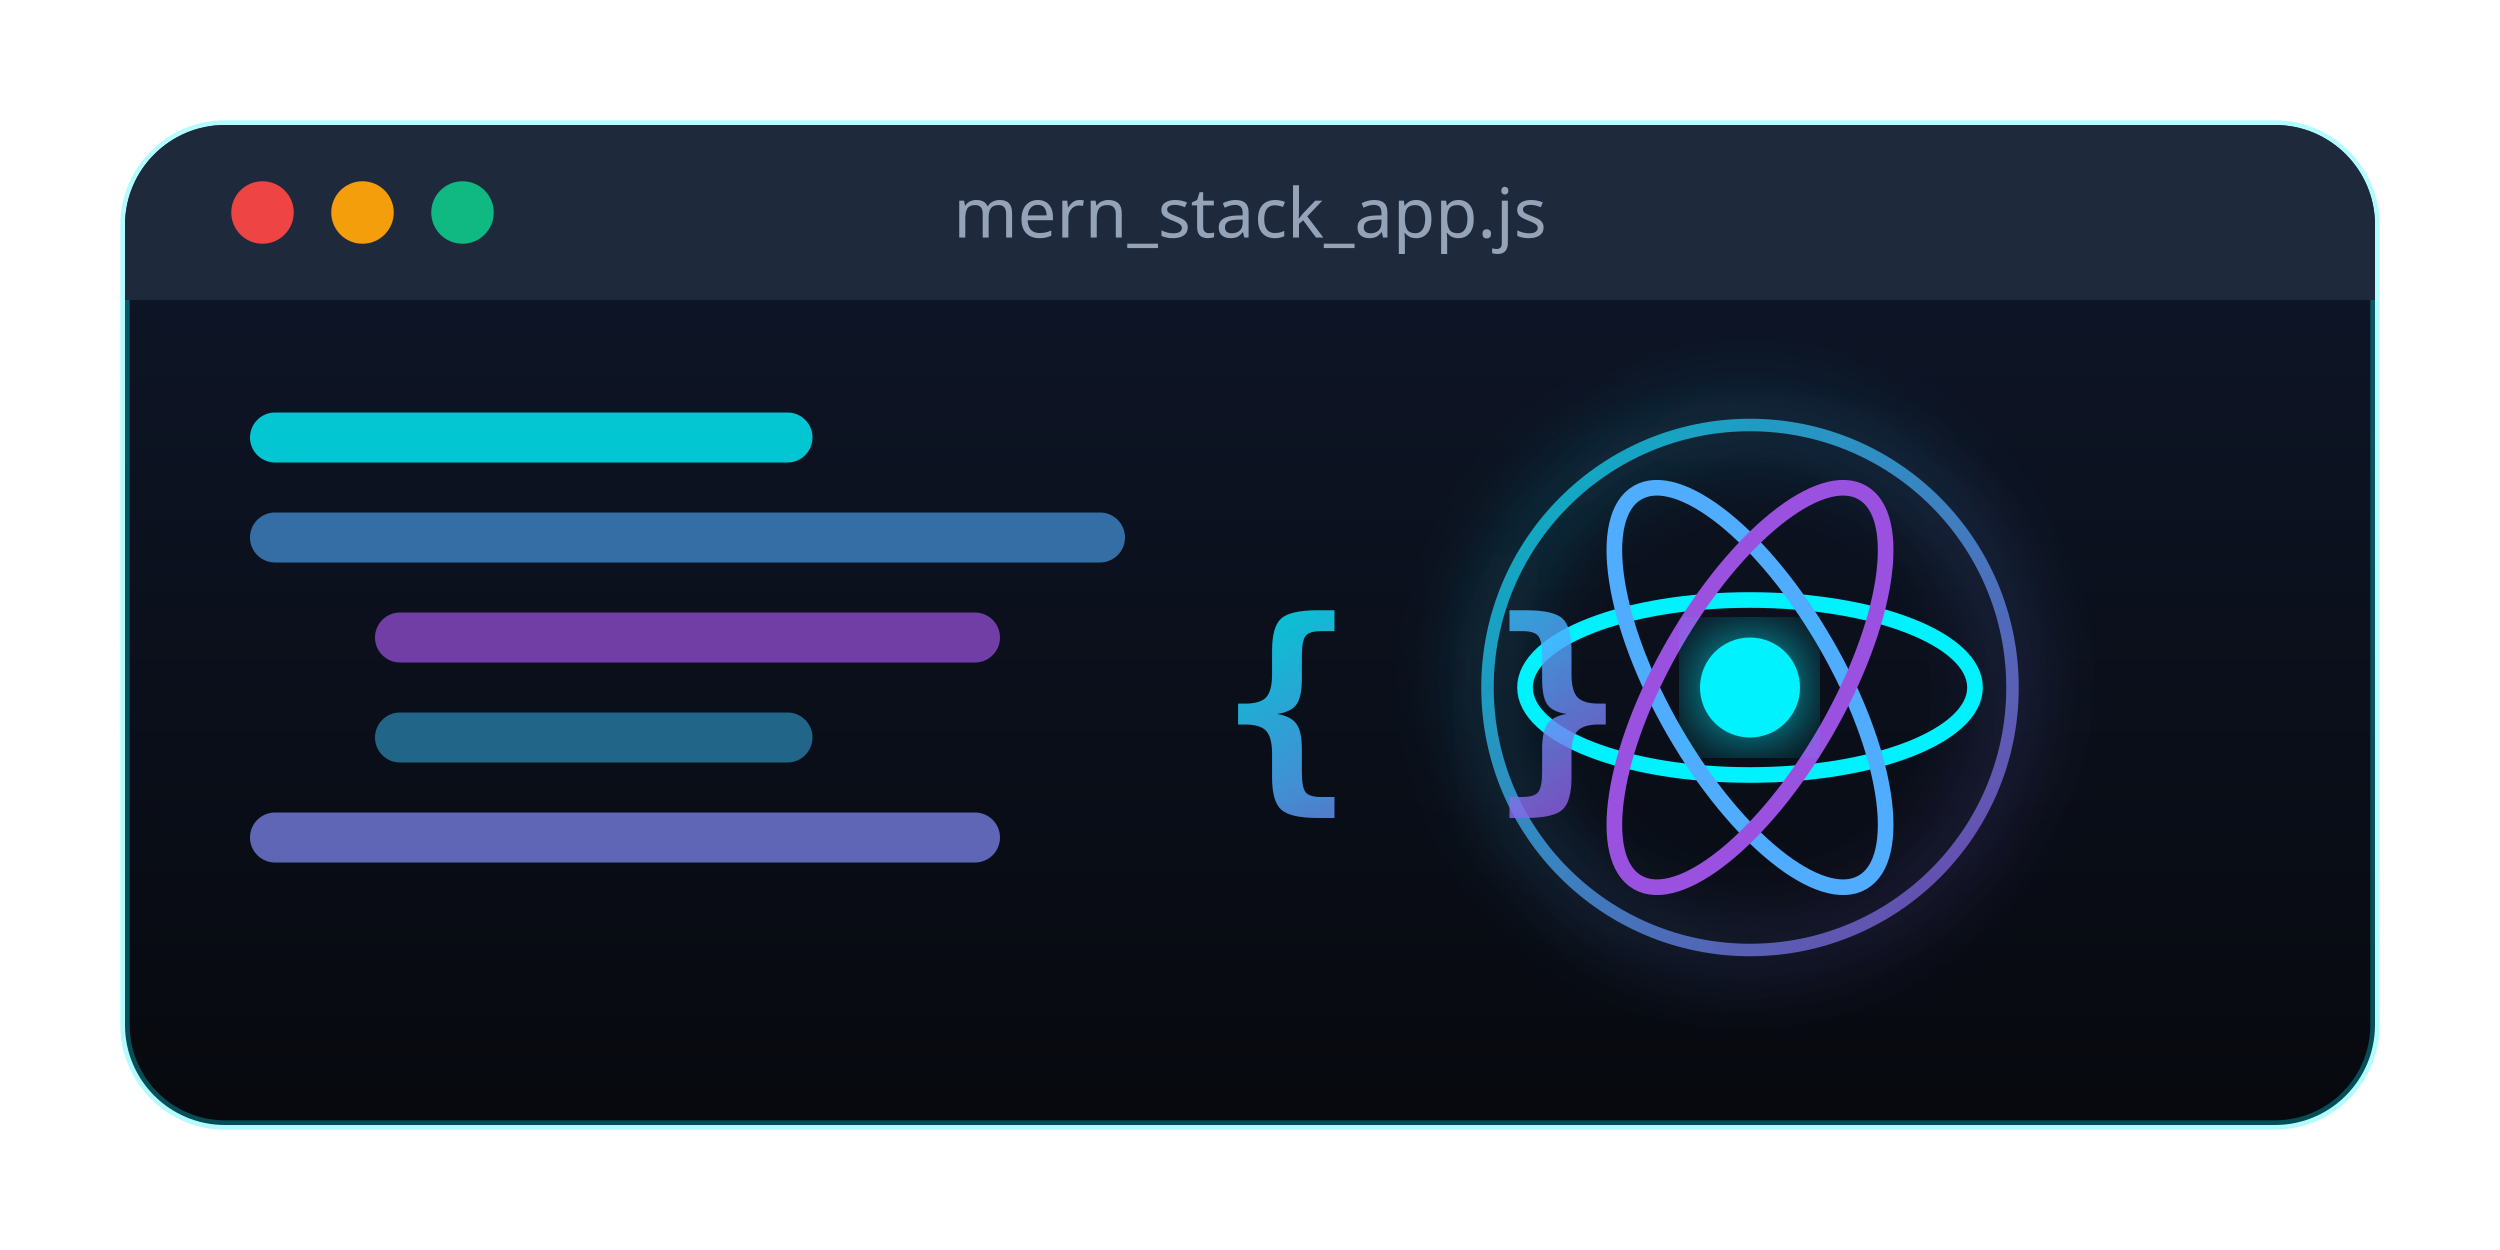
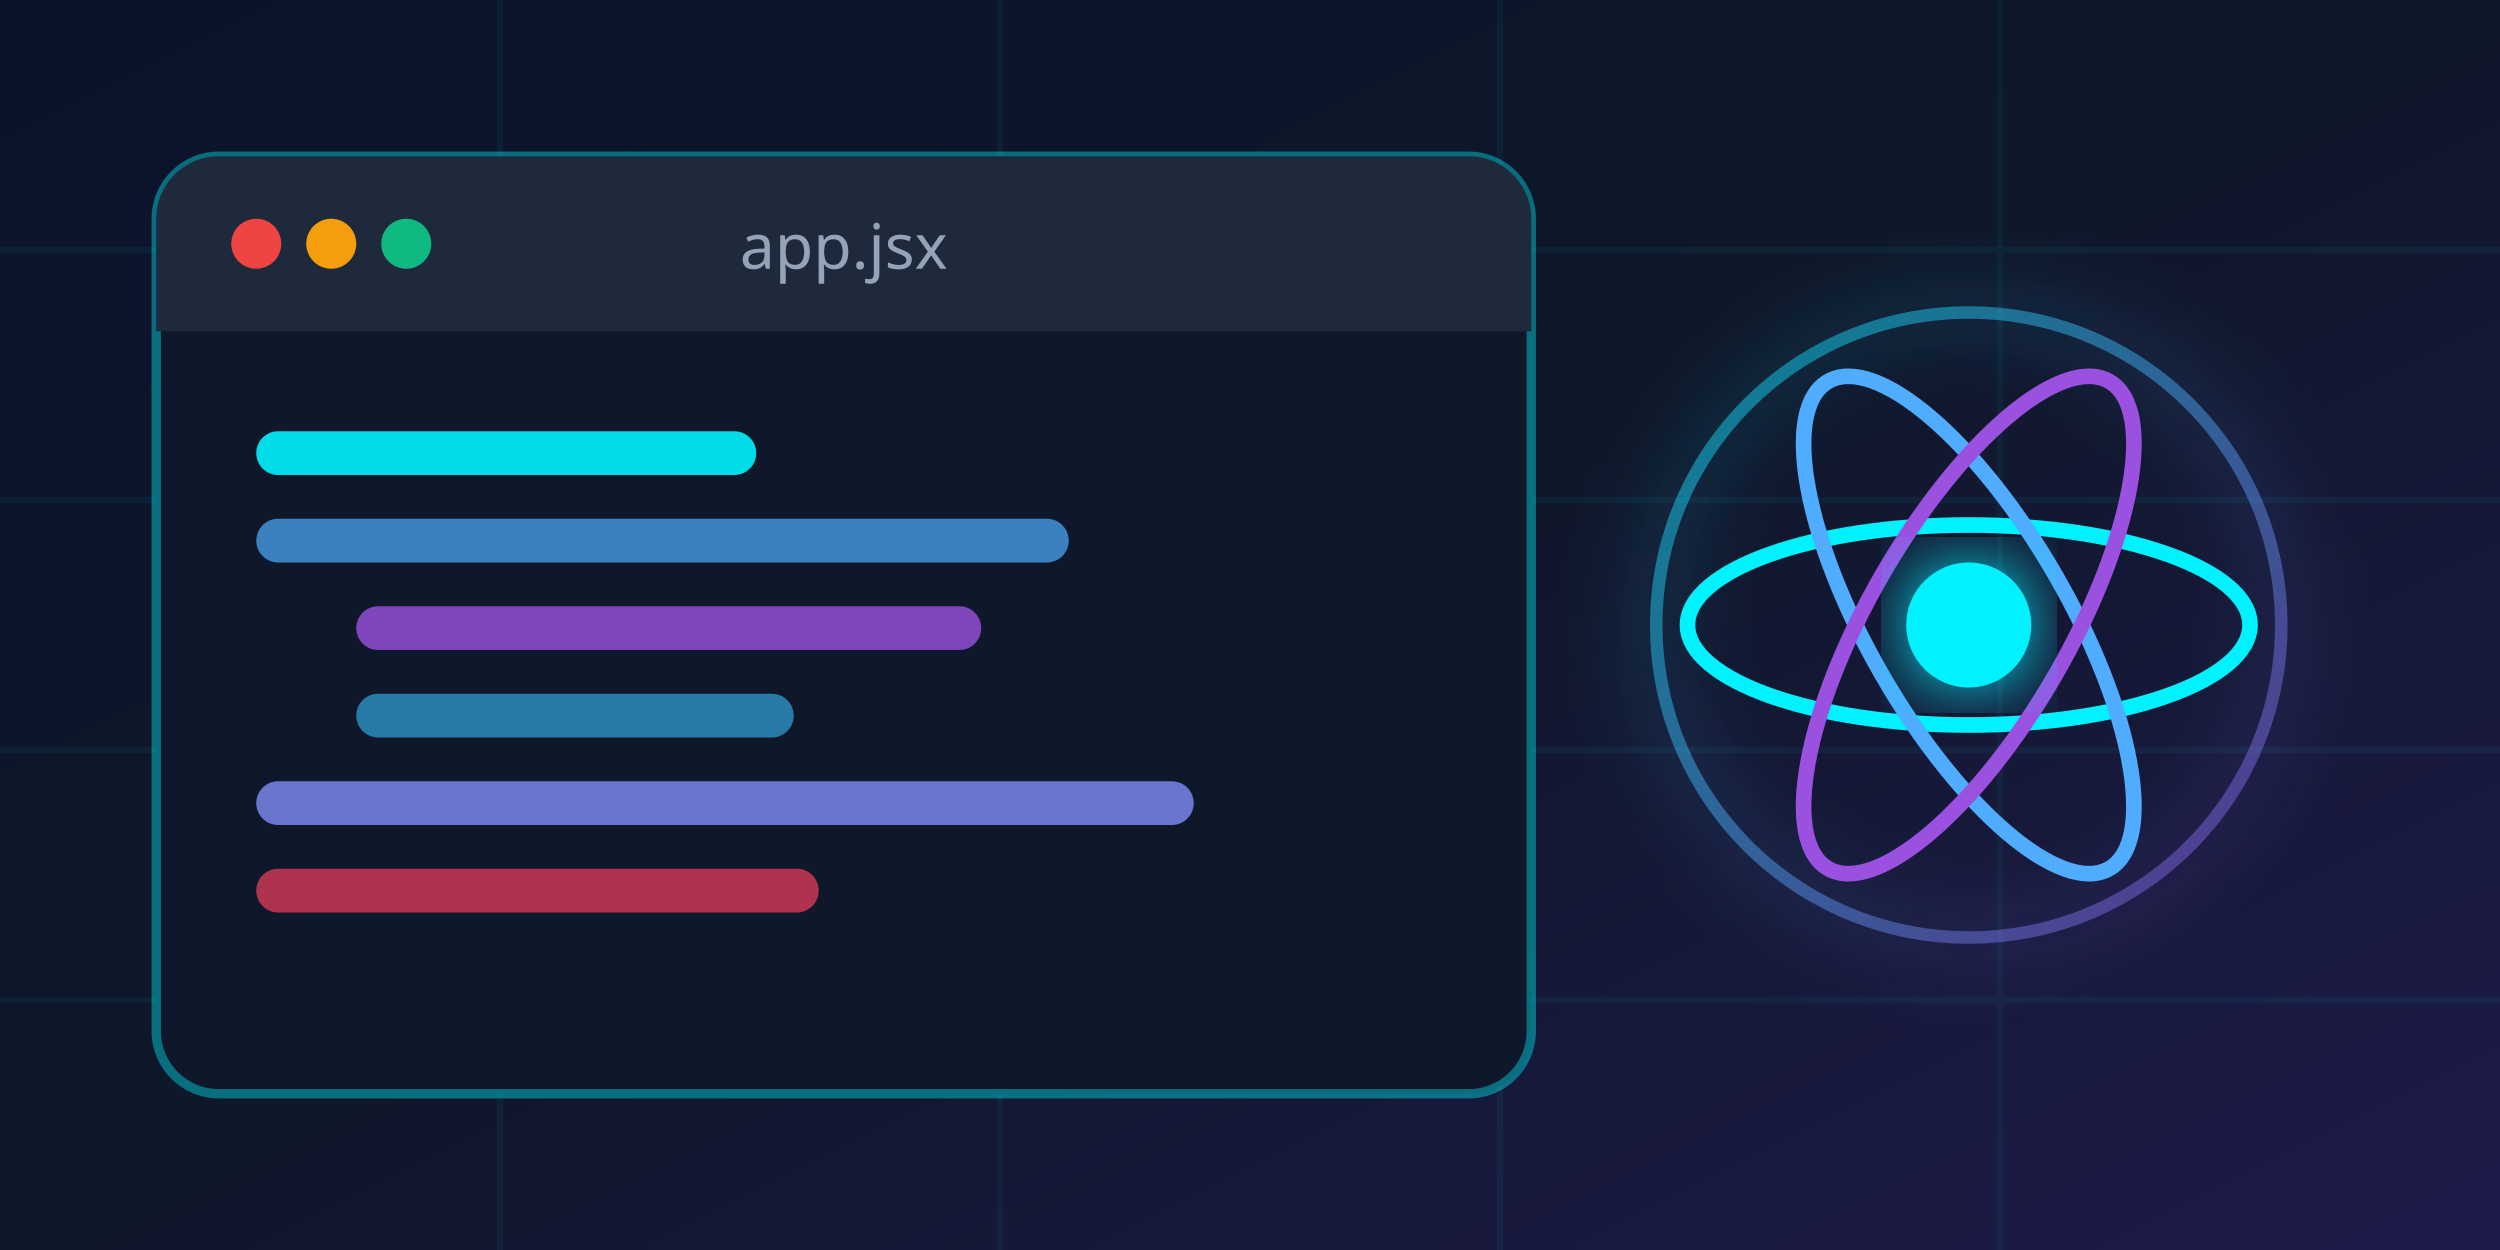
- <svg xmlns="http://www.w3.org/2000/svg" viewBox="0 0 400 200" width="100%" height="100%">
+ <svg xmlns="http://www.w3.org/2000/svg" viewBox="0 0 400 200" width="100%" height="100%" preserveAspectRatio="xMidYMid slice">
  <defs>
    <linearGradient id="devGrad" x1="0%" y1="0%" x2="100%" y2="100%">
-       <stop offset="0%" stop-color="#00F2FE" stop-opacity="0.9" />
-       <stop offset="50%" stop-color="#4FACFE" stop-opacity="0.9" />
-       <stop offset="100%" stop-color="#9B51E0" stop-opacity="0.9" />
+       <stop offset="0%" stop-color="#00F2FE" />
+       <stop offset="50%" stop-color="#4FACFE" />
+       <stop offset="100%" stop-color="#9B51E0" />
    </linearGradient>
-     <linearGradient id="bgDev" x1="0%" y1="0%" x2="0%" y2="100%">
-       <stop offset="0%" stop-color="#0F172A" />
-       <stop offset="100%" stop-color="#07090E" />
+     <linearGradient id="bgDev" x1="0%" y1="0%" x2="100%" y2="100%">
+       <stop offset="0%" stop-color="#0B132B" />
+       <stop offset="50%" stop-color="#0F172A" />
+       <stop offset="100%" stop-color="#1E1B4B" />
    </linearGradient>
    <filter id="glowDev" x="-20%" y="-20%" width="140%" height="140%">
      <feGaussianBlur stdDeviation="6" result="blur" />
      <feComposite in="SourceGraphic" in2="blur" operator="over" />
    </filter>
  </defs>
-   <rect x="20" y="20" width="360" height="160" rx="16" fill="url(#bgDev)" stroke="#00F2FE" stroke-opacity="0.3" stroke-width="1.5" />
-   <path d="M 20 36 C 20 27.16 27.16 20 36 20 L 364 20 C 372.84 20 380 27.16 380 36 L 380 48 L 20 48 Z" fill="#1E293B" />
-   <circle cx="42" cy="34" r="5" fill="#EF4444" />
-   <circle cx="58" cy="34" r="5" fill="#F59E0B" />
-   <circle cx="74" cy="34" r="5" fill="#10B981" />
-   <text x="200" y="38" font-family="system-ui, sans-serif" font-size="11" fill="#94A3B8" text-anchor="middle">mern_stack_app.js</text>
-   <rect x="40" y="66" width="90" height="8" rx="4" fill="#00F2FE" opacity="0.8" />
-   <rect x="40" y="82" width="140" height="8" rx="4" fill="#4FACFE" opacity="0.6" />
-   <rect x="60" y="98" width="100" height="8" rx="4" fill="#9B51E0" opacity="0.7" />
-   <rect x="60" y="114" width="70" height="8" rx="4" fill="#38BDF8" opacity="0.5" />
-   <rect x="40" y="130" width="120" height="8" rx="4" fill="#818CF8" opacity="0.7" />
-   <g transform="translate(280, 110)">
-     <circle cx="0" cy="0" r="42" fill="none" stroke="url(#devGrad)" stroke-width="2" filter="url(#glowDev)" opacity="0.8" />
-     <ellipse cx="0" cy="0" rx="36" ry="14" fill="none" stroke="#00F2FE" stroke-width="2.5" transform="rotate(0)" />
-     <ellipse cx="0" cy="0" rx="36" ry="14" fill="none" stroke="#4FACFE" stroke-width="2.5" transform="rotate(60)" />
-     <ellipse cx="0" cy="0" rx="36" ry="14" fill="none" stroke="#9B51E0" stroke-width="2.5" transform="rotate(120)" />
-     <circle cx="0" cy="0" r="8" fill="#00F2FE" filter="url(#glowDev)" />
+   <rect x="0" y="0" width="400" height="200" fill="url(#bgDev)" />
+   <path d="M 0 40 L 400 40 M 0 80 L 400 80 M 0 120 L 400 120 M 0 160 L 400 160 M 80 0 L 80 200 M 160 0 L 160 200 M 240 0 L 240 200 M 320 0 L 320 200" stroke="#00F2FE" stroke-opacity="0.05" stroke-width="1" />
+   <g transform="translate(25, 25)">
+     <rect x="0" y="0" width="220" height="150" rx="10" fill="#0F172A" stroke="#00F2FE" stroke-opacity="0.4" stroke-width="1.5" />
+     <path d="M 0 10 C 0 4.47 4.47 0 10 0 L 210 0 C 215.53 0 220 4.47 220 10 L 220 28 L 0 28 Z" fill="#1E293B" />
+     <circle cx="16" cy="14" r="4" fill="#EF4444" />
+     <circle cx="28" cy="14" r="4" fill="#F59E0B" />
+     <circle cx="40" cy="14" r="4" fill="#10B981" />
+     <text x="110" y="18" font-family="system-ui, sans-serif" font-size="10" fill="#94A3B8" text-anchor="middle">app.jsx</text>
+     <rect x="16" y="44" width="80" height="7" rx="3.5" fill="#00F2FE" opacity="0.9" />
+     <rect x="16" y="58" width="130" height="7" rx="3.5" fill="#4FACFE" opacity="0.7" />
+     <rect x="32" y="72" width="100" height="7" rx="3.5" fill="#9B51E0" opacity="0.8" />
+     <rect x="32" y="86" width="70" height="7" rx="3.5" fill="#38BDF8" opacity="0.6" />
+     <rect x="16" y="100" width="150" height="7" rx="3.5" fill="#818CF8" opacity="0.8" />
+     <rect x="16" y="114" width="90" height="7" rx="3.5" fill="#F43F5E" opacity="0.7" />
  </g>
-   <text x="195" y="125" font-family="monospace" font-weight="bold" font-size="36" fill="url(#devGrad)" opacity="0.9">{ }</text>
+   <g transform="translate(315, 100)">
+     <circle cx="0" cy="0" r="50" fill="none" stroke="url(#devGrad)" stroke-width="2" filter="url(#glowDev)" opacity="0.5" />
+     <ellipse cx="0" cy="0" rx="45" ry="16" fill="none" stroke="#00F2FE" stroke-width="2.5" transform="rotate(0)" />
+     <ellipse cx="0" cy="0" rx="45" ry="16" fill="none" stroke="#4FACFE" stroke-width="2.5" transform="rotate(60)" />
+     <ellipse cx="0" cy="0" rx="45" ry="16" fill="none" stroke="#9B51E0" stroke-width="2.5" transform="rotate(120)" />
+     <circle cx="0" cy="0" r="10" fill="#00F2FE" filter="url(#glowDev)" />
+   </g>
</svg>
